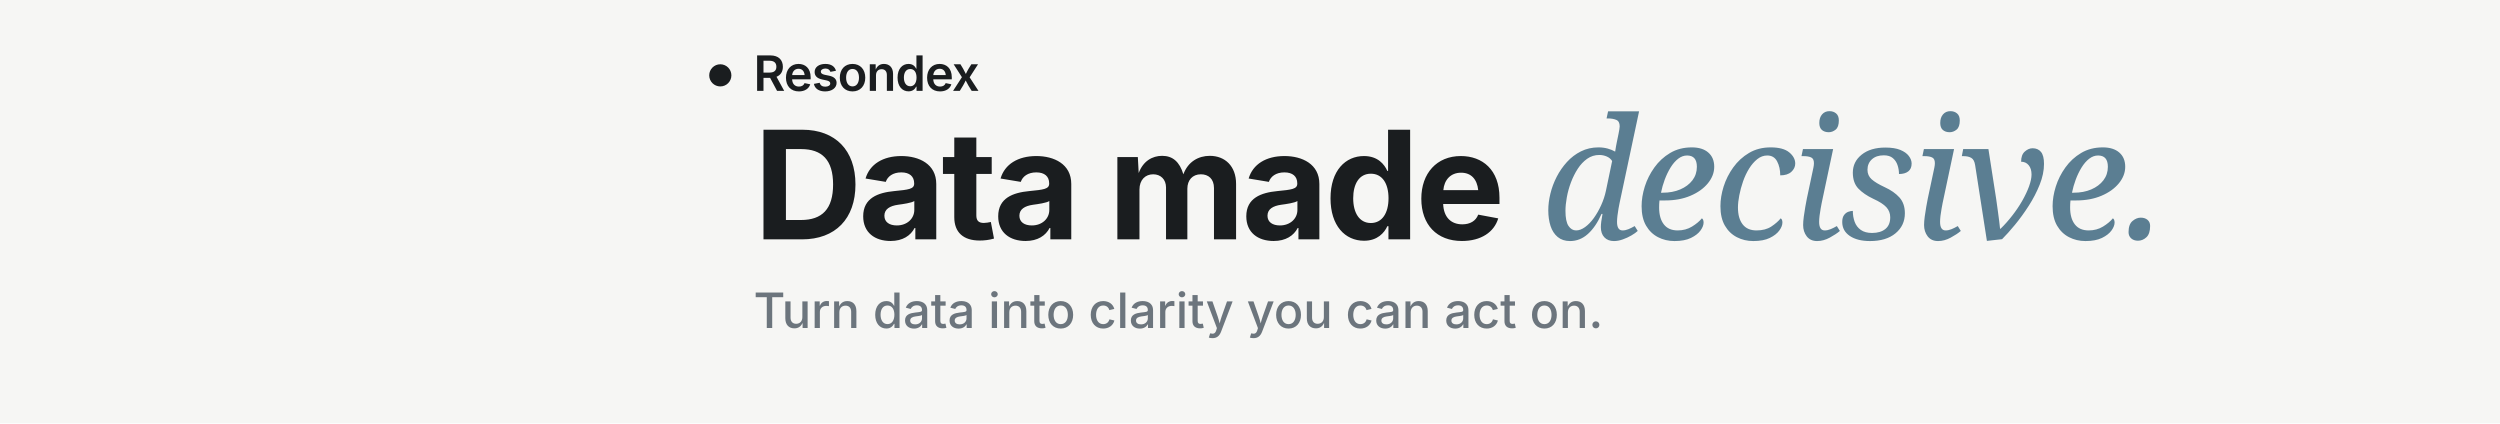
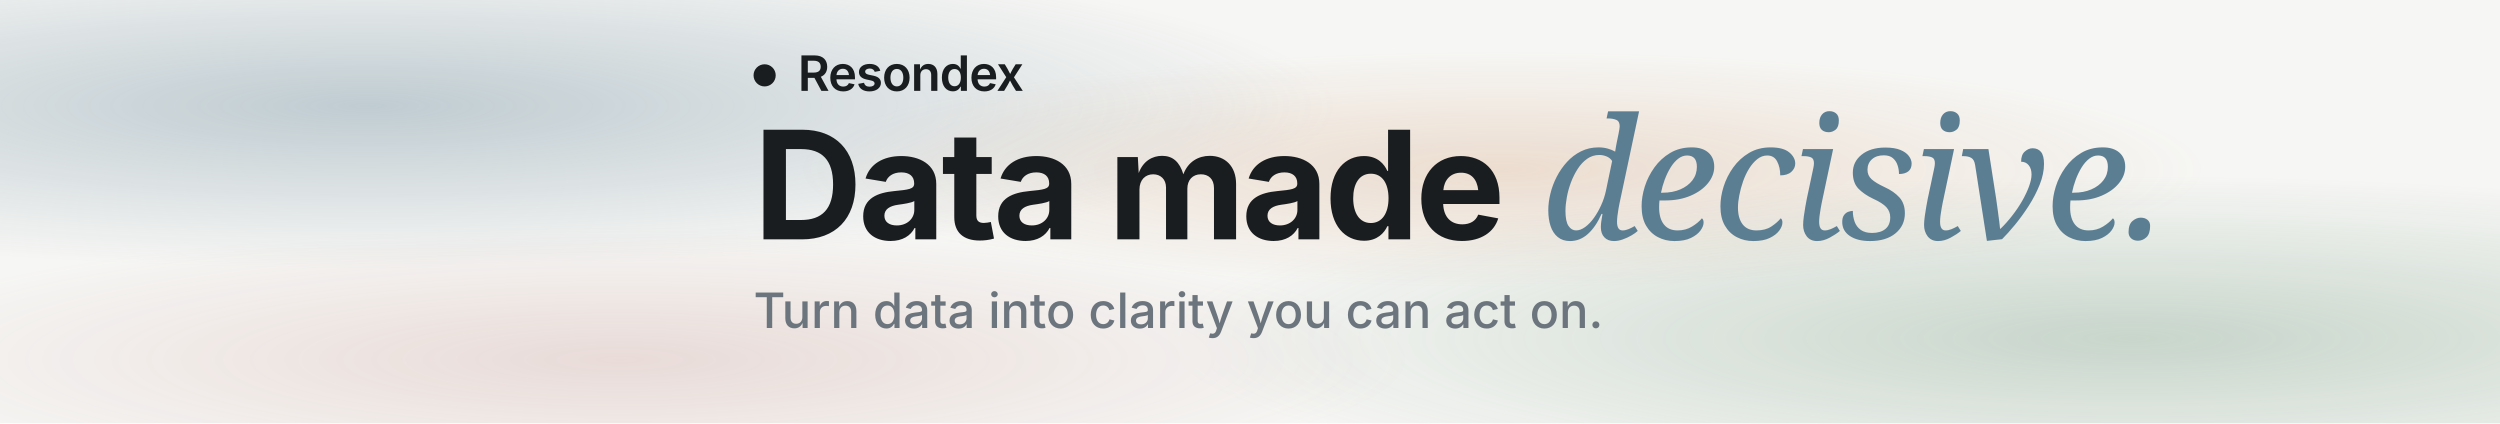
<svg xmlns="http://www.w3.org/2000/svg" width="1128" height="191" viewBox="0 0 1128 191" role="img" aria-label="Resondex — Data made decisive.">
+   <defs>
+     <radialGradient id="auroraInfo" cx="15%" cy="25%" r="55%">
+       <stop offset="0%" stop-color="#5B7E92" stop-opacity="0.35" />
+       <stop offset="70%" stop-color="#5B7E92" stop-opacity="0" />
+     </radialGradient>
+     <radialGradient id="auroraSuccess" cx="85%" cy="80%" r="55%">
+       <stop offset="0%" stop-color="#5C8A6B" stop-opacity="0.30" />
+       <stop offset="70%" stop-color="#5C8A6B" stop-opacity="0" />
+     </radialGradient>
+     <radialGradient id="auroraWarning" cx="60%" cy="40%" r="40%">
+       <stop offset="0%" stop-color="#C2773C" stop-opacity="0.20" />
+       <stop offset="70%" stop-color="#C2773C" stop-opacity="0" />
+     </radialGradient>
+     <radialGradient id="auroraDanger" cx="25%" cy="85%" r="45%">
+       <stop offset="0%" stop-color="#AC6258" stop-opacity="0.18" />
+       <stop offset="70%" stop-color="#AC6258" stop-opacity="0" />
+     </radialGradient>
+   </defs>
  <rect width="1128" height="191" fill="#f6f6f4" />
-   <circle cx="325" cy="34" r="5" fill="#1a1d1f" />
-   <text x="340" y="41" font-family="Inter, sans-serif" font-weight="600" font-size="22" letter-spacing="-0.4" fill="#1a1d1f">Resondex</text>
+   <rect width="1128" height="191" fill="url(#auroraInfo)" />
+   <rect width="1128" height="191" fill="url(#auroraSuccess)" />
+   <rect width="1128" height="191" fill="url(#auroraWarning)" />
+   <rect width="1128" height="191" fill="url(#auroraDanger)" />
+   <circle cx="345" cy="34" r="5" fill="#1a1d1f" />
+   <text x="360" y="41" font-family="Inter, sans-serif" font-weight="600" font-size="22" letter-spacing="-0.4" fill="#1a1d1f">Resondex</text>
  <text x="340" y="108" font-family="Inter, sans-serif" font-weight="700" font-size="68" letter-spacing="-1.9" fill="#1a1d1f">Data made <tspan font-family="'Instrument Serif', Georgia, serif" font-weight="400" font-style="italic" font-size="76" fill="#5B7E92" dx="2">decisive.</tspan>
  </text>
  <text x="340" y="148" font-family="Inter, sans-serif" font-weight="500" font-size="22" fill="#6c757d">Turn data into clarity you can act on.</text>
</svg>
